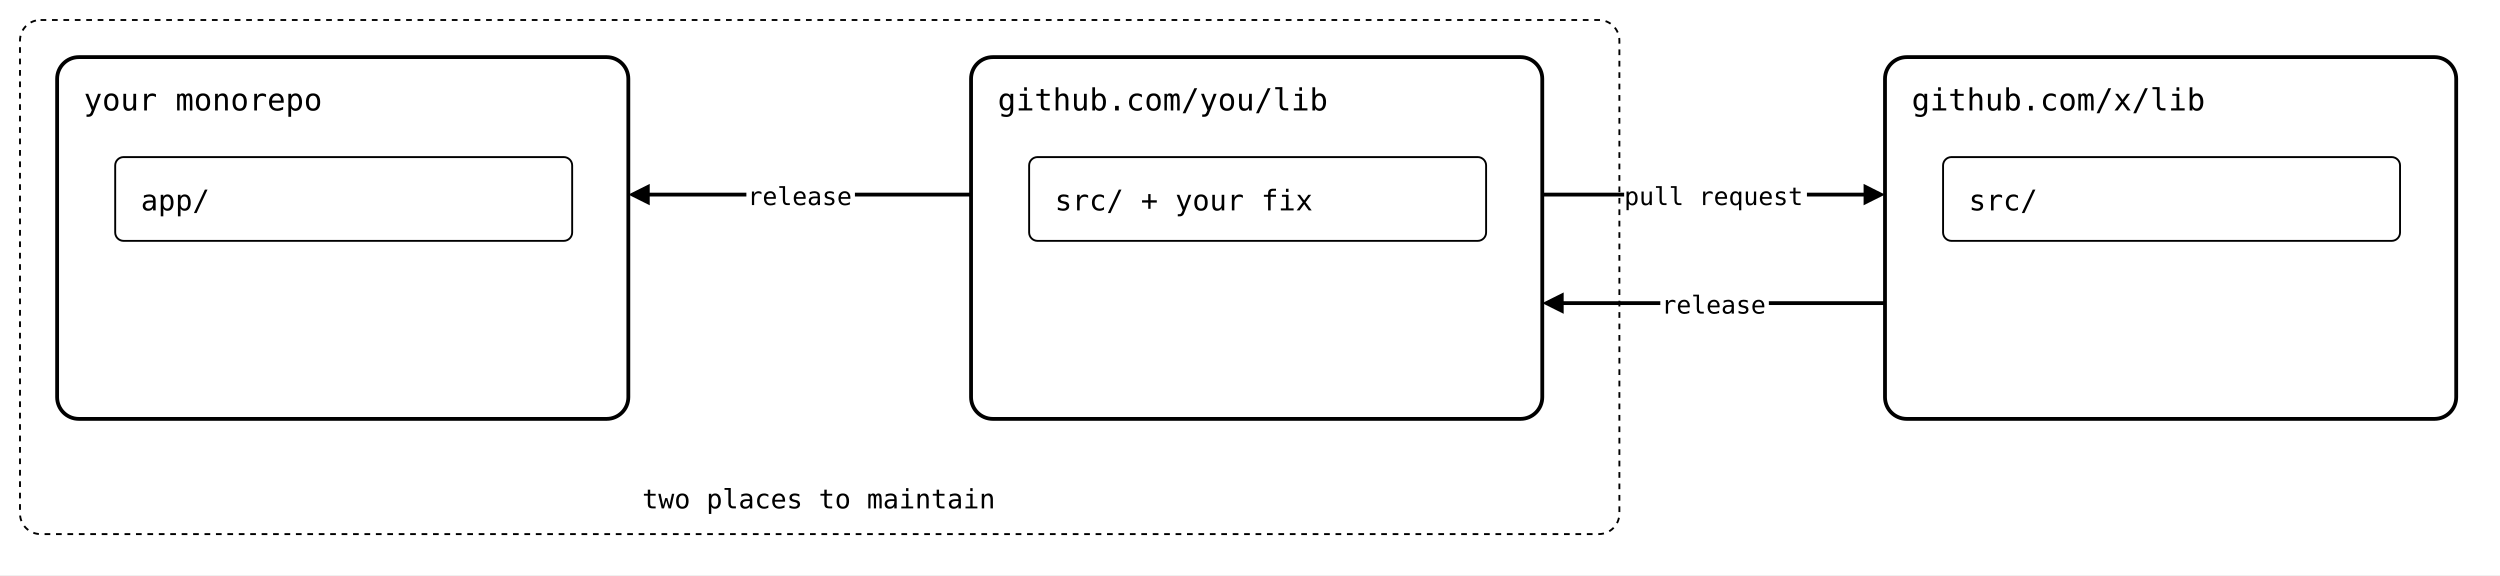
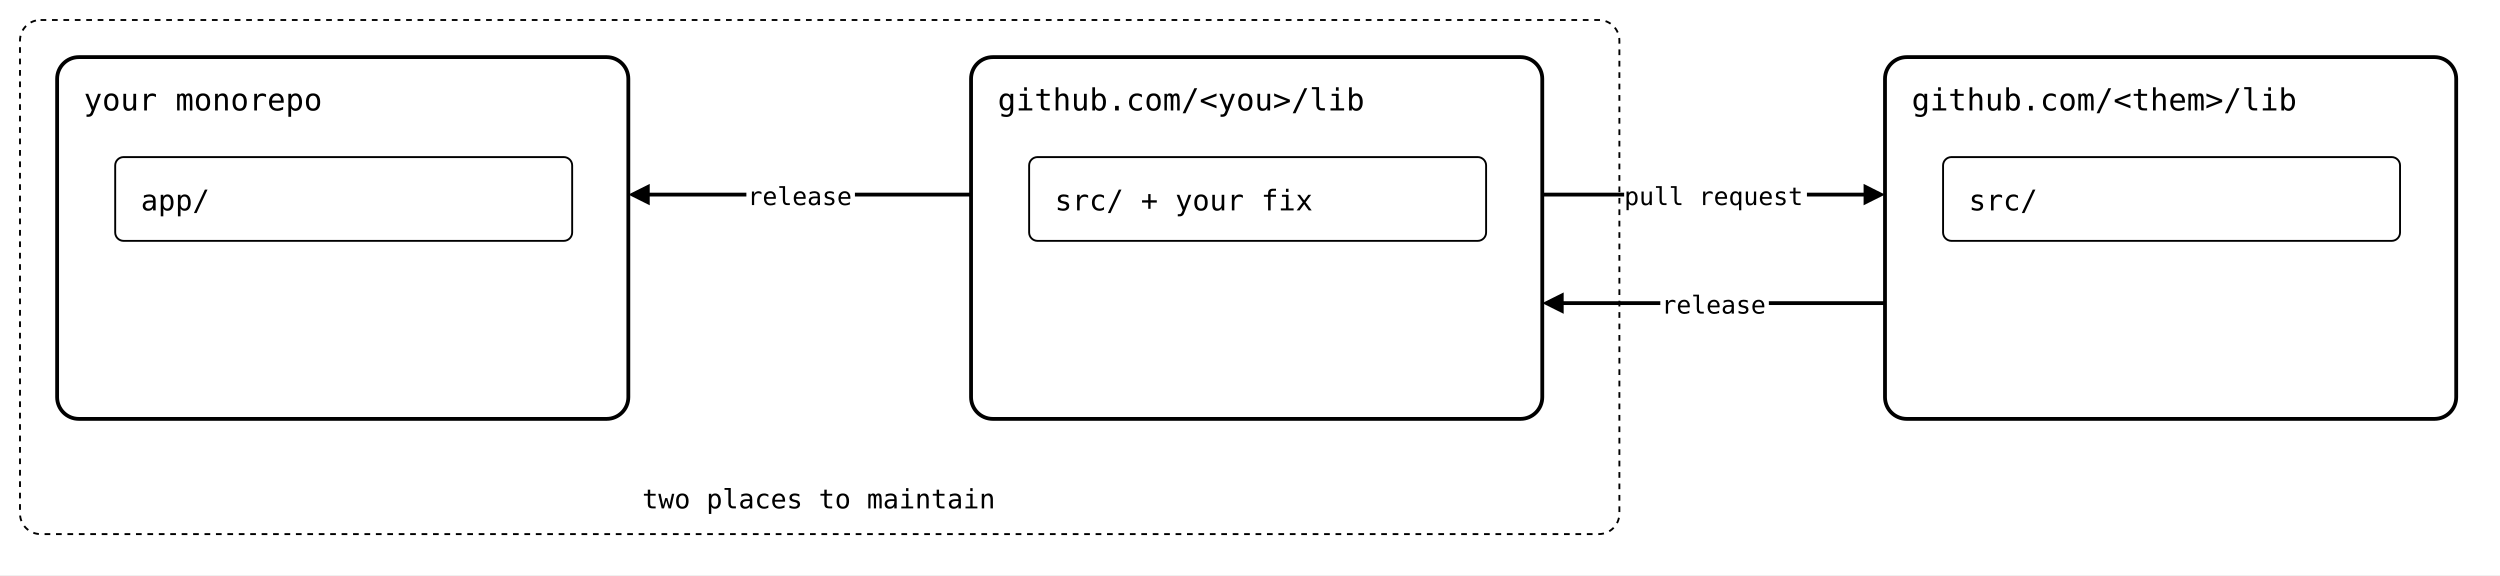
- <svg xmlns="http://www.w3.org/2000/svg" style="background: #ffffff; background-color: light-dark(#ffffff, #121212); color-scheme: light dark;" version="1.1" width="1313px" height="302px" viewBox="0 0 1313 302" id="ge-svg-_Pi6S-i2OkxY1ohJ-eyq" content="&lt;mxfile host=&quot;Electron&quot;&gt;&#10;  &lt;diagram name=&quot;readme-workaround&quot; id=&quot;readme-workaround&quot;&gt;&#10;    &lt;mxGraphModel grid=&quot;0&quot; gridSize=&quot;10&quot; guides=&quot;1&quot; tooltips=&quot;1&quot; connect=&quot;1&quot; arrows=&quot;1&quot; fold=&quot;0&quot; page=&quot;0&quot; pageScale=&quot;1&quot; pageWidth=&quot;850&quot; pageHeight=&quot;1100&quot; background=&quot;#ffffff&quot; math=&quot;0&quot; shadow=&quot;0&quot;&gt;&#10;      &lt;root&gt;&#10;        &lt;mxCell id=&quot;0&quot; /&gt;&#10;        &lt;mxCell id=&quot;1&quot; parent=&quot;0&quot; /&gt;&#10;        &lt;mxCell id=&quot;g&quot; parent=&quot;1&quot; style=&quot;rounded=1;arcSize=4;fillColor=none;dashed=1;strokeWidth=1;fontSize=14;verticalAlign=bottom;spacingBottom=8;fontFamily=Roboto Mono,monospace;&quot; value=&quot;two places to maintain&quot; vertex=&quot;1&quot;&gt;&#10;          &lt;mxGeometry height=&quot;270&quot; width=&quot;840&quot; x=&quot;-20&quot; y=&quot;-20&quot; as=&quot;geometry&quot; /&gt;&#10;        &lt;/mxCell&gt;&#10;        &lt;mxCell id=&quot;m&quot; parent=&quot;1&quot; style=&quot;rounded=1;arcSize=6;fillColor=none;strokeWidth=2;fontSize=16;verticalAlign=top;align=left;spacingLeft=12;spacingTop=6;fontFamily=Roboto Mono,monospace;&quot; value=&quot;your monorepo&quot; vertex=&quot;1&quot;&gt;&#10;          &lt;mxGeometry height=&quot;190&quot; width=&quot;300&quot; as=&quot;geometry&quot; /&gt;&#10;        &lt;/mxCell&gt;&#10;        &lt;mxCell id=&quot;m_0&quot; parent=&quot;1&quot; style=&quot;rounded=1;arcSize=10;fillColor=none;strokeWidth=1;fontSize=15;align=left;spacingLeft=12;fontFamily=Roboto Mono,monospace;&quot; value=&quot;app/&quot; vertex=&quot;1&quot;&gt;&#10;          &lt;mxGeometry height=&quot;44&quot; width=&quot;240&quot; x=&quot;30&quot; y=&quot;52&quot; as=&quot;geometry&quot; /&gt;&#10;        &lt;/mxCell&gt;&#10;        &lt;mxCell id=&quot;k&quot; parent=&quot;1&quot; style=&quot;rounded=1;arcSize=6;fillColor=none;strokeWidth=2;fontSize=16;verticalAlign=top;align=left;spacingLeft=12;spacingTop=6;fontFamily=Roboto Mono,monospace;&quot; value=&quot;github.com/you/lib&quot; vertex=&quot;1&quot;&gt;&#10;          &lt;mxGeometry height=&quot;190&quot; width=&quot;300&quot; x=&quot;480&quot; as=&quot;geometry&quot; /&gt;&#10;        &lt;/mxCell&gt;&#10;        &lt;mxCell id=&quot;k_0&quot; parent=&quot;1&quot; style=&quot;rounded=1;arcSize=10;fillColor=none;strokeWidth=1;fontSize=15;align=left;spacingLeft=12;fontFamily=Roboto Mono,monospace;&quot; value=&quot;src/  + your fix&quot; vertex=&quot;1&quot;&gt;&#10;          &lt;mxGeometry height=&quot;44&quot; width=&quot;240&quot; x=&quot;510&quot; y=&quot;52&quot; as=&quot;geometry&quot; /&gt;&#10;        &lt;/mxCell&gt;&#10;        &lt;mxCell id=&quot;o&quot; parent=&quot;1&quot; style=&quot;rounded=1;arcSize=6;fillColor=none;strokeWidth=2;fontSize=16;verticalAlign=top;align=left;spacingLeft=12;spacingTop=6;fontFamily=Roboto Mono,monospace;&quot; value=&quot;github.com/x/lib&quot; vertex=&quot;1&quot;&gt;&#10;          &lt;mxGeometry height=&quot;190&quot; width=&quot;300&quot; x=&quot;960&quot; as=&quot;geometry&quot; /&gt;&#10;        &lt;/mxCell&gt;&#10;        &lt;mxCell id=&quot;o_0&quot; parent=&quot;1&quot; style=&quot;rounded=1;arcSize=10;fillColor=none;strokeWidth=1;fontSize=15;align=left;spacingLeft=12;fontFamily=Roboto Mono,monospace;&quot; value=&quot;src/&quot; vertex=&quot;1&quot;&gt;&#10;          &lt;mxGeometry height=&quot;44&quot; width=&quot;240&quot; x=&quot;990&quot; y=&quot;52&quot; as=&quot;geometry&quot; /&gt;&#10;        &lt;/mxCell&gt;&#10;        &lt;mxCell id=&quot;i&quot; edge=&quot;1&quot; parent=&quot;1&quot; source=&quot;k&quot; style=&quot;endArrow=block;endFill=1;strokeWidth=2;fontSize=13;labelBackgroundColor=default;exitX=0;exitY=0.38;entryX=1;entryY=0.38;fontFamily=Roboto Mono,monospace;&quot; target=&quot;m&quot; value=&quot;release&quot;&gt;&#10;          &lt;mxGeometry relative=&quot;1&quot; as=&quot;geometry&quot; /&gt;&#10;        &lt;/mxCell&gt;&#10;        &lt;mxCell id=&quot;p&quot; edge=&quot;1&quot; parent=&quot;1&quot; source=&quot;k&quot; style=&quot;endArrow=block;endFill=1;strokeWidth=2;fontSize=13;labelBackgroundColor=default;exitX=1;exitY=0.38;entryX=0;entryY=0.38;fontFamily=Roboto Mono,monospace;&quot; target=&quot;o&quot; value=&quot;pull request&quot;&gt;&#10;          &lt;mxGeometry relative=&quot;1&quot; as=&quot;geometry&quot; /&gt;&#10;        &lt;/mxCell&gt;&#10;        &lt;mxCell id=&quot;r&quot; edge=&quot;1&quot; parent=&quot;1&quot; source=&quot;o&quot; style=&quot;endArrow=block;endFill=1;strokeWidth=2;fontSize=13;labelBackgroundColor=default;exitX=0;exitY=0.68;entryX=1;entryY=0.68;fontFamily=Roboto Mono,monospace;&quot; target=&quot;k&quot; value=&quot;release&quot;&gt;&#10;          &lt;mxGeometry relative=&quot;1&quot; as=&quot;geometry&quot; /&gt;&#10;        &lt;/mxCell&gt;&#10;      &lt;/root&gt;&#10;    &lt;/mxGraphModel&gt;&#10;  &lt;/diagram&gt;&#10;&lt;/mxfile&gt;&#10;">
-   <style type="text/css">@supports (color: light-dark(#000, #fff)) { #ge-svg-_Pi6S-i2OkxY1ohJ-eyq { --ge-adaptive-bg: light-dark(#ffffff, var(--ge-dark-color, #121212)); } }</style>
+ <svg xmlns="http://www.w3.org/2000/svg" style="background: #ffffff; background-color: light-dark(#ffffff, #121212); color-scheme: light dark;" version="1.1" width="1313px" height="302px" viewBox="0 0 1313 302" id="ge-svg-yMYQMQeMi4JCgeUTuZJ8" content="&lt;mxfile host=&quot;Electron&quot;&gt;&#10;  &lt;diagram name=&quot;readme-workaround&quot; id=&quot;readme-workaround&quot;&gt;&#10;    &lt;mxGraphModel grid=&quot;0&quot; gridSize=&quot;10&quot; guides=&quot;1&quot; tooltips=&quot;1&quot; connect=&quot;1&quot; arrows=&quot;1&quot; fold=&quot;0&quot; page=&quot;0&quot; pageScale=&quot;1&quot; pageWidth=&quot;850&quot; pageHeight=&quot;1100&quot; background=&quot;#ffffff&quot; math=&quot;0&quot; shadow=&quot;0&quot;&gt;&#10;      &lt;root&gt;&#10;        &lt;mxCell id=&quot;0&quot; /&gt;&#10;        &lt;mxCell id=&quot;1&quot; parent=&quot;0&quot; /&gt;&#10;        &lt;mxCell id=&quot;g&quot; parent=&quot;1&quot; style=&quot;rounded=1;arcSize=4;fillColor=none;dashed=1;strokeWidth=1;fontSize=14;verticalAlign=bottom;spacingBottom=8;fontFamily=Roboto Mono,monospace;&quot; value=&quot;two places to maintain&quot; vertex=&quot;1&quot;&gt;&#10;          &lt;mxGeometry height=&quot;270&quot; width=&quot;840&quot; x=&quot;-20&quot; y=&quot;-20&quot; as=&quot;geometry&quot; /&gt;&#10;        &lt;/mxCell&gt;&#10;        &lt;mxCell id=&quot;m&quot; parent=&quot;1&quot; style=&quot;rounded=1;arcSize=6;fillColor=none;strokeWidth=2;fontSize=16;verticalAlign=top;align=left;spacingLeft=12;spacingTop=6;fontFamily=Roboto Mono,monospace;&quot; value=&quot;your monorepo&quot; vertex=&quot;1&quot;&gt;&#10;          &lt;mxGeometry height=&quot;190&quot; width=&quot;300&quot; as=&quot;geometry&quot; /&gt;&#10;        &lt;/mxCell&gt;&#10;        &lt;mxCell id=&quot;m_0&quot; parent=&quot;1&quot; style=&quot;rounded=1;arcSize=10;fillColor=none;strokeWidth=1;fontSize=15;align=left;spacingLeft=12;fontFamily=Roboto Mono,monospace;&quot; value=&quot;app/&quot; vertex=&quot;1&quot;&gt;&#10;          &lt;mxGeometry height=&quot;44&quot; width=&quot;240&quot; x=&quot;30&quot; y=&quot;52&quot; as=&quot;geometry&quot; /&gt;&#10;        &lt;/mxCell&gt;&#10;        &lt;mxCell id=&quot;k&quot; parent=&quot;1&quot; style=&quot;rounded=1;arcSize=6;fillColor=none;strokeWidth=2;fontSize=16;verticalAlign=top;align=left;spacingLeft=12;spacingTop=6;fontFamily=Roboto Mono,monospace;&quot; value=&quot;github.com/&amp;lt;you&amp;gt;/lib&quot; vertex=&quot;1&quot;&gt;&#10;          &lt;mxGeometry height=&quot;190&quot; width=&quot;300&quot; x=&quot;480&quot; as=&quot;geometry&quot; /&gt;&#10;        &lt;/mxCell&gt;&#10;        &lt;mxCell id=&quot;k_0&quot; parent=&quot;1&quot; style=&quot;rounded=1;arcSize=10;fillColor=none;strokeWidth=1;fontSize=15;align=left;spacingLeft=12;fontFamily=Roboto Mono,monospace;&quot; value=&quot;src/  + your fix&quot; vertex=&quot;1&quot;&gt;&#10;          &lt;mxGeometry height=&quot;44&quot; width=&quot;240&quot; x=&quot;510&quot; y=&quot;52&quot; as=&quot;geometry&quot; /&gt;&#10;        &lt;/mxCell&gt;&#10;        &lt;mxCell id=&quot;o&quot; parent=&quot;1&quot; style=&quot;rounded=1;arcSize=6;fillColor=none;strokeWidth=2;fontSize=16;verticalAlign=top;align=left;spacingLeft=12;spacingTop=6;fontFamily=Roboto Mono,monospace;&quot; value=&quot;github.com/&amp;lt;them&amp;gt;/lib&quot; vertex=&quot;1&quot;&gt;&#10;          &lt;mxGeometry height=&quot;190&quot; width=&quot;300&quot; x=&quot;960&quot; as=&quot;geometry&quot; /&gt;&#10;        &lt;/mxCell&gt;&#10;        &lt;mxCell id=&quot;o_0&quot; parent=&quot;1&quot; style=&quot;rounded=1;arcSize=10;fillColor=none;strokeWidth=1;fontSize=15;align=left;spacingLeft=12;fontFamily=Roboto Mono,monospace;&quot; value=&quot;src/&quot; vertex=&quot;1&quot;&gt;&#10;          &lt;mxGeometry height=&quot;44&quot; width=&quot;240&quot; x=&quot;990&quot; y=&quot;52&quot; as=&quot;geometry&quot; /&gt;&#10;        &lt;/mxCell&gt;&#10;        &lt;mxCell id=&quot;i&quot; edge=&quot;1&quot; parent=&quot;1&quot; source=&quot;k&quot; style=&quot;endArrow=block;endFill=1;strokeWidth=2;fontSize=13;labelBackgroundColor=default;exitX=0;exitY=0.38;entryX=1;entryY=0.38;fontFamily=Roboto Mono,monospace;&quot; target=&quot;m&quot; value=&quot;release&quot;&gt;&#10;          &lt;mxGeometry relative=&quot;1&quot; as=&quot;geometry&quot; /&gt;&#10;        &lt;/mxCell&gt;&#10;        &lt;mxCell id=&quot;p&quot; edge=&quot;1&quot; parent=&quot;1&quot; source=&quot;k&quot; style=&quot;endArrow=block;endFill=1;strokeWidth=2;fontSize=13;labelBackgroundColor=default;exitX=1;exitY=0.38;entryX=0;entryY=0.38;fontFamily=Roboto Mono,monospace;&quot; target=&quot;o&quot; value=&quot;pull request&quot;&gt;&#10;          &lt;mxGeometry relative=&quot;1&quot; as=&quot;geometry&quot; /&gt;&#10;        &lt;/mxCell&gt;&#10;        &lt;mxCell id=&quot;r&quot; edge=&quot;1&quot; parent=&quot;1&quot; source=&quot;o&quot; style=&quot;endArrow=block;endFill=1;strokeWidth=2;fontSize=13;labelBackgroundColor=default;exitX=0;exitY=0.68;entryX=1;entryY=0.68;fontFamily=Roboto Mono,monospace;&quot; target=&quot;k&quot; value=&quot;release&quot;&gt;&#10;          &lt;mxGeometry relative=&quot;1&quot; as=&quot;geometry&quot; /&gt;&#10;        &lt;/mxCell&gt;&#10;      &lt;/root&gt;&#10;    &lt;/mxGraphModel&gt;&#10;  &lt;/diagram&gt;&#10;&lt;/mxfile&gt;&#10;">
+   <style type="text/css">@supports (color: light-dark(#000, #fff)) { #ge-svg-yMYQMQeMi4JCgeUTuZJ8 { --ge-adaptive-bg: light-dark(#ffffff, var(--ge-dark-color, #121212)); } }</style>
  <defs />
  <rect fill="#ffffff" width="100%" height="100%" x="0" y="0" style="fill: light-dark(rgb(255, 255, 255), rgb(18, 18, 18));" />
  <g>
    <g data-cell-id="0">
      <g data-cell-id="1">
        <g data-cell-id="g">
          <g transform="translate(0.5,0.5)">
            <rect x="10" y="10" width="840" height="270" rx="10.8" ry="10.8" fill="none" stroke="#000000" stroke-dasharray="3 3" pointer-events="all" style="stroke: light-dark(rgb(0, 0, 0), rgb(255, 255, 255));" />
          </g>
          <g>
            <g fill="#000000" font-family="'Roboto Mono', monospace" text-anchor="middle" font-size="14px" style="fill: light-dark(rgb(0, 0, 0), rgb(255, 255, 255));">
              <text x="430" y="267">two places to maintain</text>
            </g>
          </g>
        </g>
        <g data-cell-id="m">
          <g>
            <rect x="30" y="30" width="300" height="190" rx="11.4" ry="11.4" fill="none" stroke="#000000" stroke-width="2" pointer-events="all" style="stroke: light-dark(rgb(0, 0, 0), rgb(255, 255, 255));" />
          </g>
          <g>
            <g fill="#000000" font-family="'Roboto Mono', monospace" text-anchor="start" font-size="16px" style="fill: light-dark(rgb(0, 0, 0), rgb(255, 255, 255));">
              <text x="44" y="58">your monorepo</text>
            </g>
          </g>
        </g>
        <g data-cell-id="m_0">
          <g transform="translate(0.5,0.5)">
            <rect x="60" y="82" width="240" height="44" rx="4.4" ry="4.4" fill="none" stroke="#000000" pointer-events="all" style="stroke: light-dark(rgb(0, 0, 0), rgb(255, 255, 255));" />
          </g>
          <g>
            <g fill="#000000" font-family="'Roboto Mono', monospace" text-anchor="start" font-size="15px" style="fill: light-dark(rgb(0, 0, 0), rgb(255, 255, 255));">
              <text x="74" y="110.5">app/</text>
            </g>
          </g>
        </g>
        <g data-cell-id="k">
          <g>
            <rect x="510" y="30" width="300" height="190" rx="11.4" ry="11.4" fill="none" stroke="#000000" stroke-width="2" pointer-events="all" style="stroke: light-dark(rgb(0, 0, 0), rgb(255, 255, 255));" />
          </g>
          <g>
            <g fill="#000000" font-family="'Roboto Mono', monospace" text-anchor="start" font-size="16px" style="fill: light-dark(rgb(0, 0, 0), rgb(255, 255, 255));">
-               <text x="524" y="58">github.com/you/lib</text>
+               <text x="524" y="58">github.com/&lt;you&gt;/lib</text>
            </g>
          </g>
        </g>
        <g data-cell-id="k_0">
          <g transform="translate(0.5,0.5)">
            <rect x="540" y="82" width="240" height="44" rx="4.4" ry="4.4" fill="none" stroke="#000000" pointer-events="all" style="stroke: light-dark(rgb(0, 0, 0), rgb(255, 255, 255));" />
          </g>
          <g>
            <g fill="#000000" font-family="'Roboto Mono', monospace" text-anchor="start" font-size="15px" style="fill: light-dark(rgb(0, 0, 0), rgb(255, 255, 255));">
              <text x="554" y="110.5">src/  + your fix</text>
            </g>
          </g>
        </g>
        <g data-cell-id="o">
          <g>
            <rect x="990" y="30" width="300" height="190" rx="11.4" ry="11.4" fill="none" stroke="#000000" stroke-width="2" pointer-events="all" style="stroke: light-dark(rgb(0, 0, 0), rgb(255, 255, 255));" />
          </g>
          <g>
            <g fill="#000000" font-family="'Roboto Mono', monospace" text-anchor="start" font-size="16px" style="fill: light-dark(rgb(0, 0, 0), rgb(255, 255, 255));">
-               <text x="1004" y="58">github.com/x/lib</text>
+               <text x="1004" y="58">github.com/&lt;them&gt;/lib</text>
            </g>
          </g>
        </g>
        <g data-cell-id="o_0">
          <g transform="translate(0.5,0.5)">
            <rect x="1020" y="82" width="240" height="44" rx="4.4" ry="4.4" fill="none" stroke="#000000" pointer-events="all" style="stroke: light-dark(rgb(0, 0, 0), rgb(255, 255, 255));" />
          </g>
          <g>
            <g fill="#000000" font-family="'Roboto Mono', monospace" text-anchor="start" font-size="15px" style="fill: light-dark(rgb(0, 0, 0), rgb(255, 255, 255));">
              <text x="1034" y="110.5">src/</text>
            </g>
          </g>
        </g>
        <g data-cell-id="i">
          <g>
            <path d="M 510 102.2 L 340.24 102.2" fill="none" stroke="#000000" stroke-width="2" stroke-miterlimit="10" pointer-events="stroke" style="stroke: light-dark(rgb(0, 0, 0), rgb(255, 255, 255));" />
            <path d="M 332.24 102.2 L 340.24 98.2 L 340.24 106.2 Z" fill="#000000" stroke="#000000" stroke-width="2" stroke-miterlimit="10" pointer-events="all" style="fill: light-dark(rgb(0, 0, 0), rgb(255, 255, 255)); stroke: light-dark(rgb(0, 0, 0), rgb(255, 255, 255));" />
          </g>
          <g>
            <g fill="#000000" font-family="'Roboto Mono', monospace" text-anchor="middle" font-size="13px" style="fill: light-dark(rgb(0, 0, 0), rgb(255, 255, 255));">
              <rect fill="#ffffff" stroke="none" x="392" y="95" width="57" height="17" stroke-width="0" style="fill: var(--ge-adaptive-bg, #ffffff);" />
              <text x="420" y="107.7">release</text>
            </g>
          </g>
        </g>
        <g data-cell-id="p">
          <g>
            <path d="M 810 102.2 L 979.76 102.2" fill="none" stroke="#000000" stroke-width="2" stroke-miterlimit="10" pointer-events="stroke" style="stroke: light-dark(rgb(0, 0, 0), rgb(255, 255, 255));" />
            <path d="M 987.76 102.2 L 979.76 106.2 L 979.76 98.2 Z" fill="#000000" stroke="#000000" stroke-width="2" stroke-miterlimit="10" pointer-events="all" style="fill: light-dark(rgb(0, 0, 0), rgb(255, 255, 255)); stroke: light-dark(rgb(0, 0, 0), rgb(255, 255, 255));" />
          </g>
          <g>
            <g fill="#000000" font-family="'Roboto Mono', monospace" text-anchor="middle" font-size="13px" style="fill: light-dark(rgb(0, 0, 0), rgb(255, 255, 255));">
              <rect fill="#ffffff" stroke="none" x="853" y="95" width="96" height="17" stroke-width="0" style="fill: var(--ge-adaptive-bg, #ffffff);" />
              <text x="900" y="107.7">pull request</text>
            </g>
          </g>
        </g>
        <g data-cell-id="r">
          <g>
            <path d="M 990 159.2 L 820.24 159.2" fill="none" stroke="#000000" stroke-width="2" stroke-miterlimit="10" pointer-events="stroke" style="stroke: light-dark(rgb(0, 0, 0), rgb(255, 255, 255));" />
            <path d="M 812.24 159.2 L 820.24 155.2 L 820.24 163.2 Z" fill="#000000" stroke="#000000" stroke-width="2" stroke-miterlimit="10" pointer-events="all" style="fill: light-dark(rgb(0, 0, 0), rgb(255, 255, 255)); stroke: light-dark(rgb(0, 0, 0), rgb(255, 255, 255));" />
          </g>
          <g>
            <g fill="#000000" font-family="'Roboto Mono', monospace" text-anchor="middle" font-size="13px" style="fill: light-dark(rgb(0, 0, 0), rgb(255, 255, 255));">
              <rect fill="#ffffff" stroke="none" x="872" y="152" width="57" height="17" stroke-width="0" style="fill: var(--ge-adaptive-bg, #ffffff);" />
              <text x="900" y="164.7">release</text>
            </g>
          </g>
        </g>
      </g>
    </g>
  </g>
</svg>
